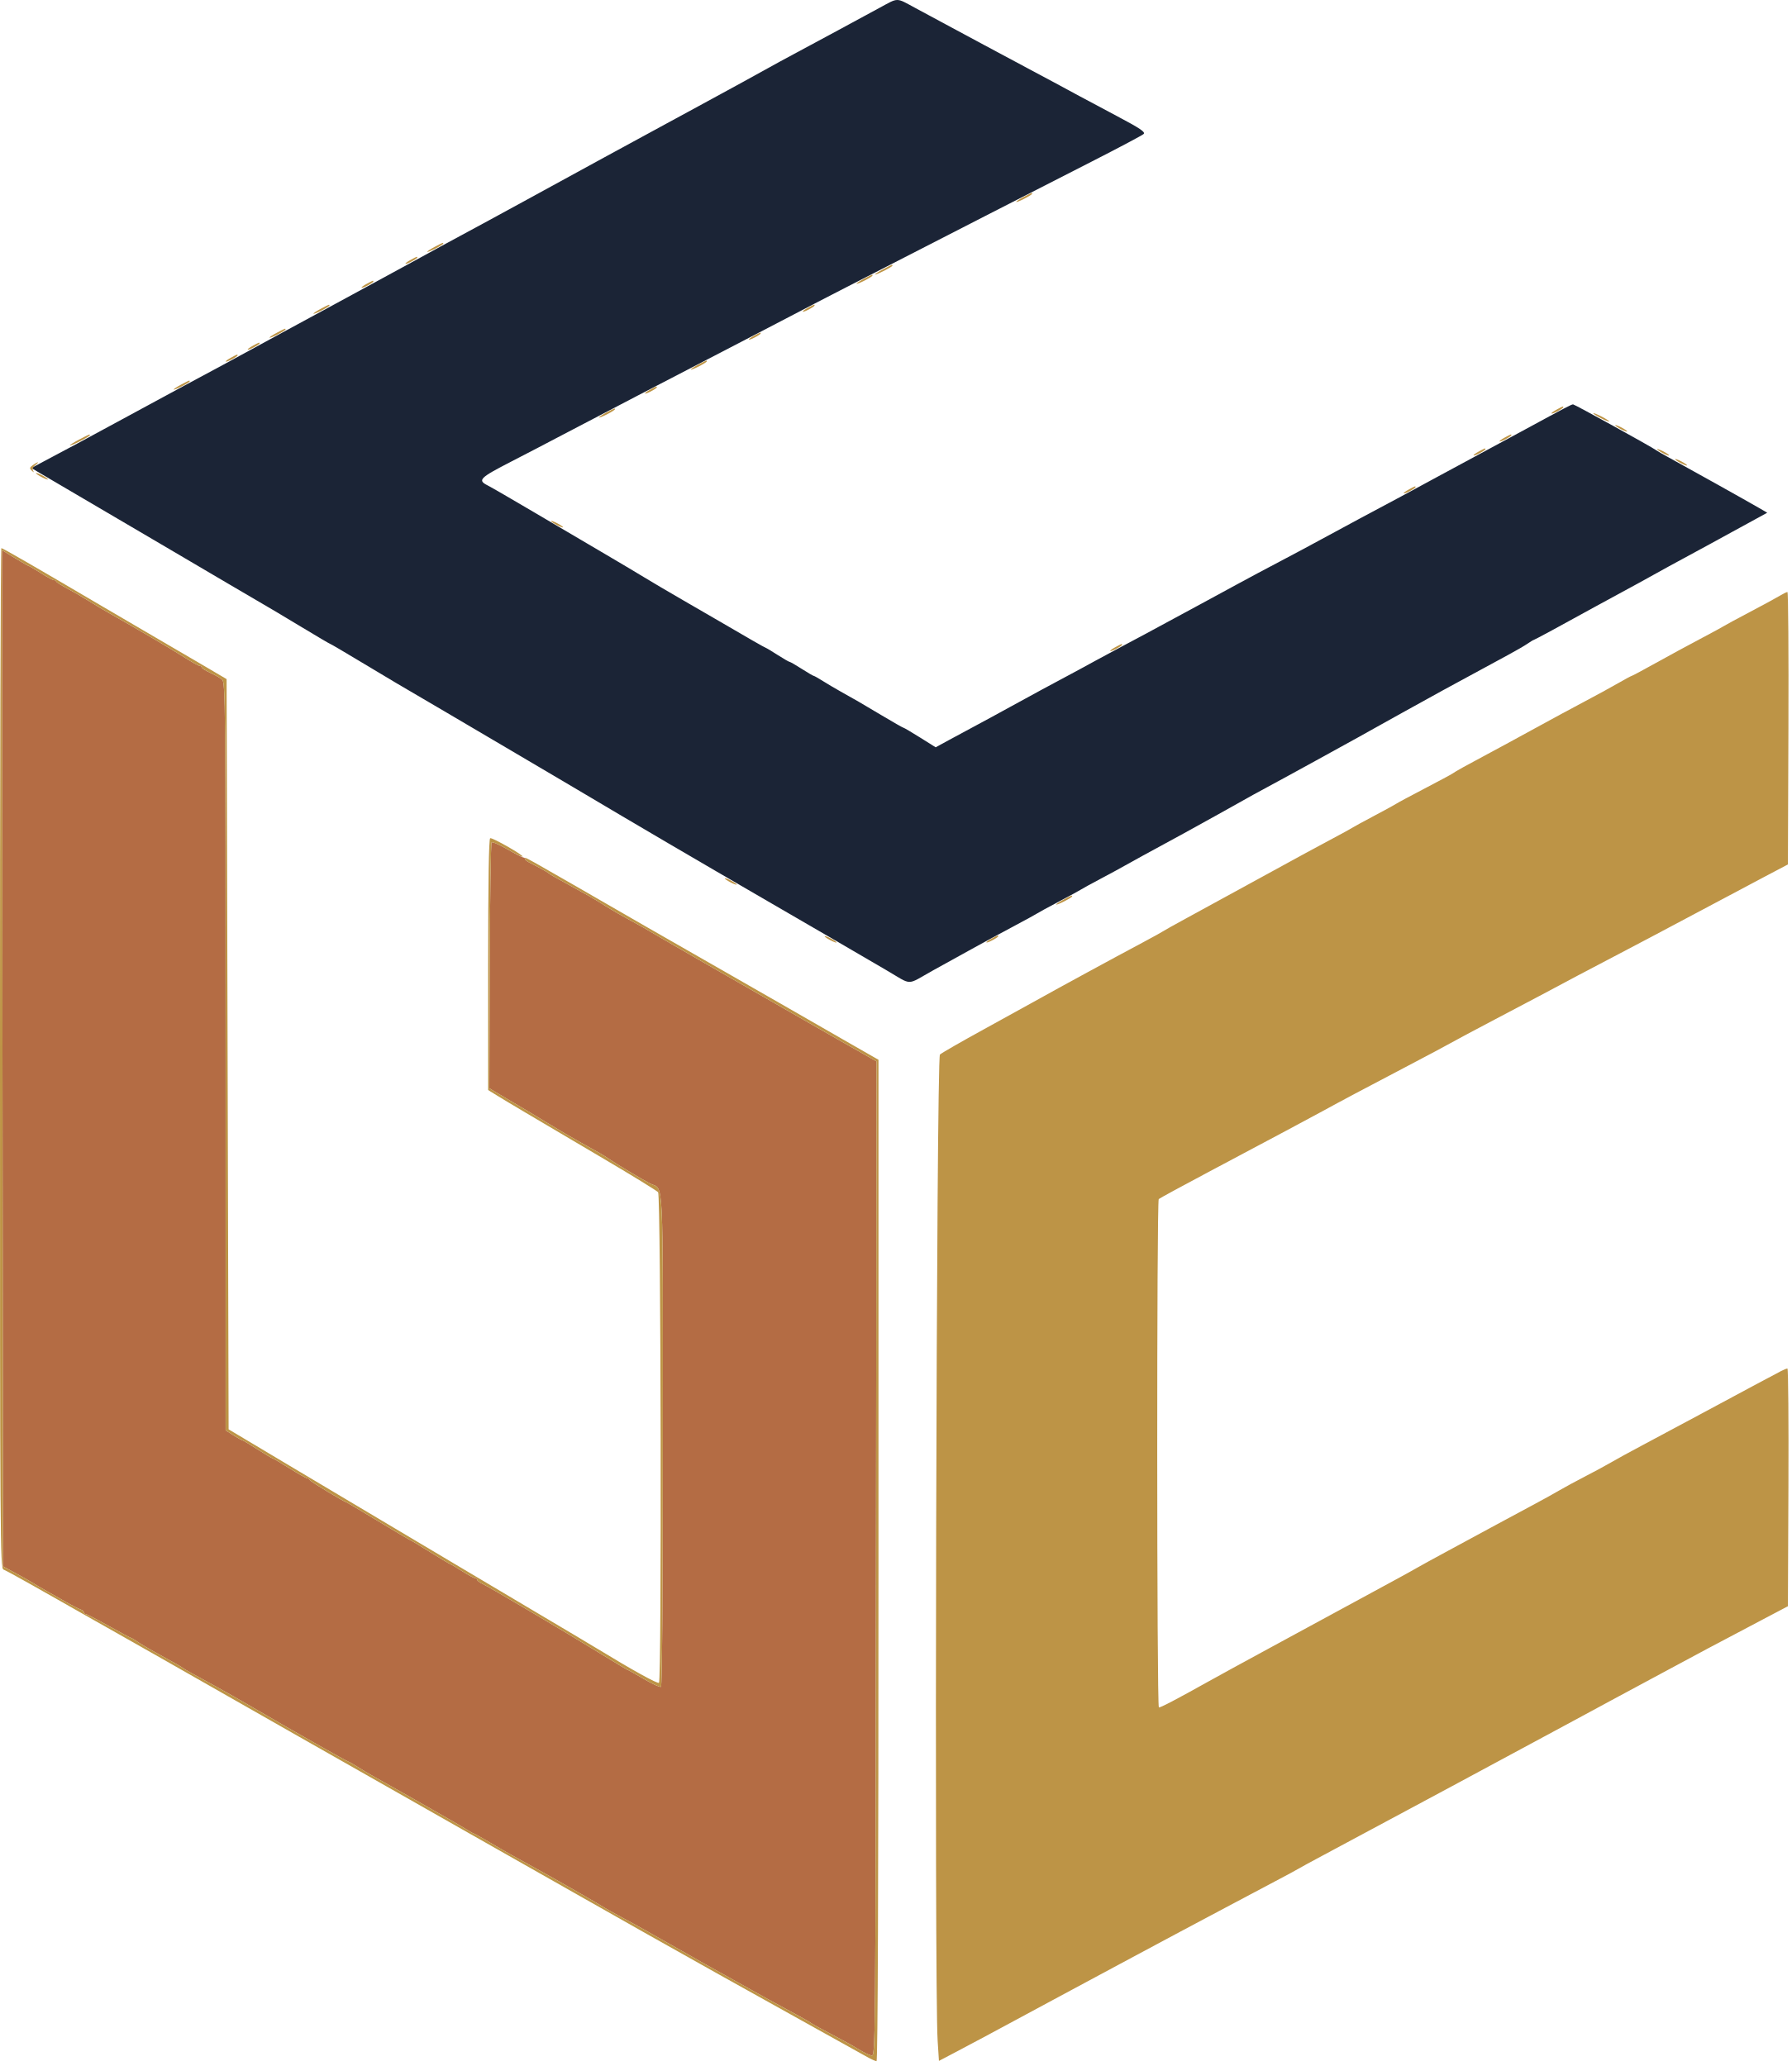
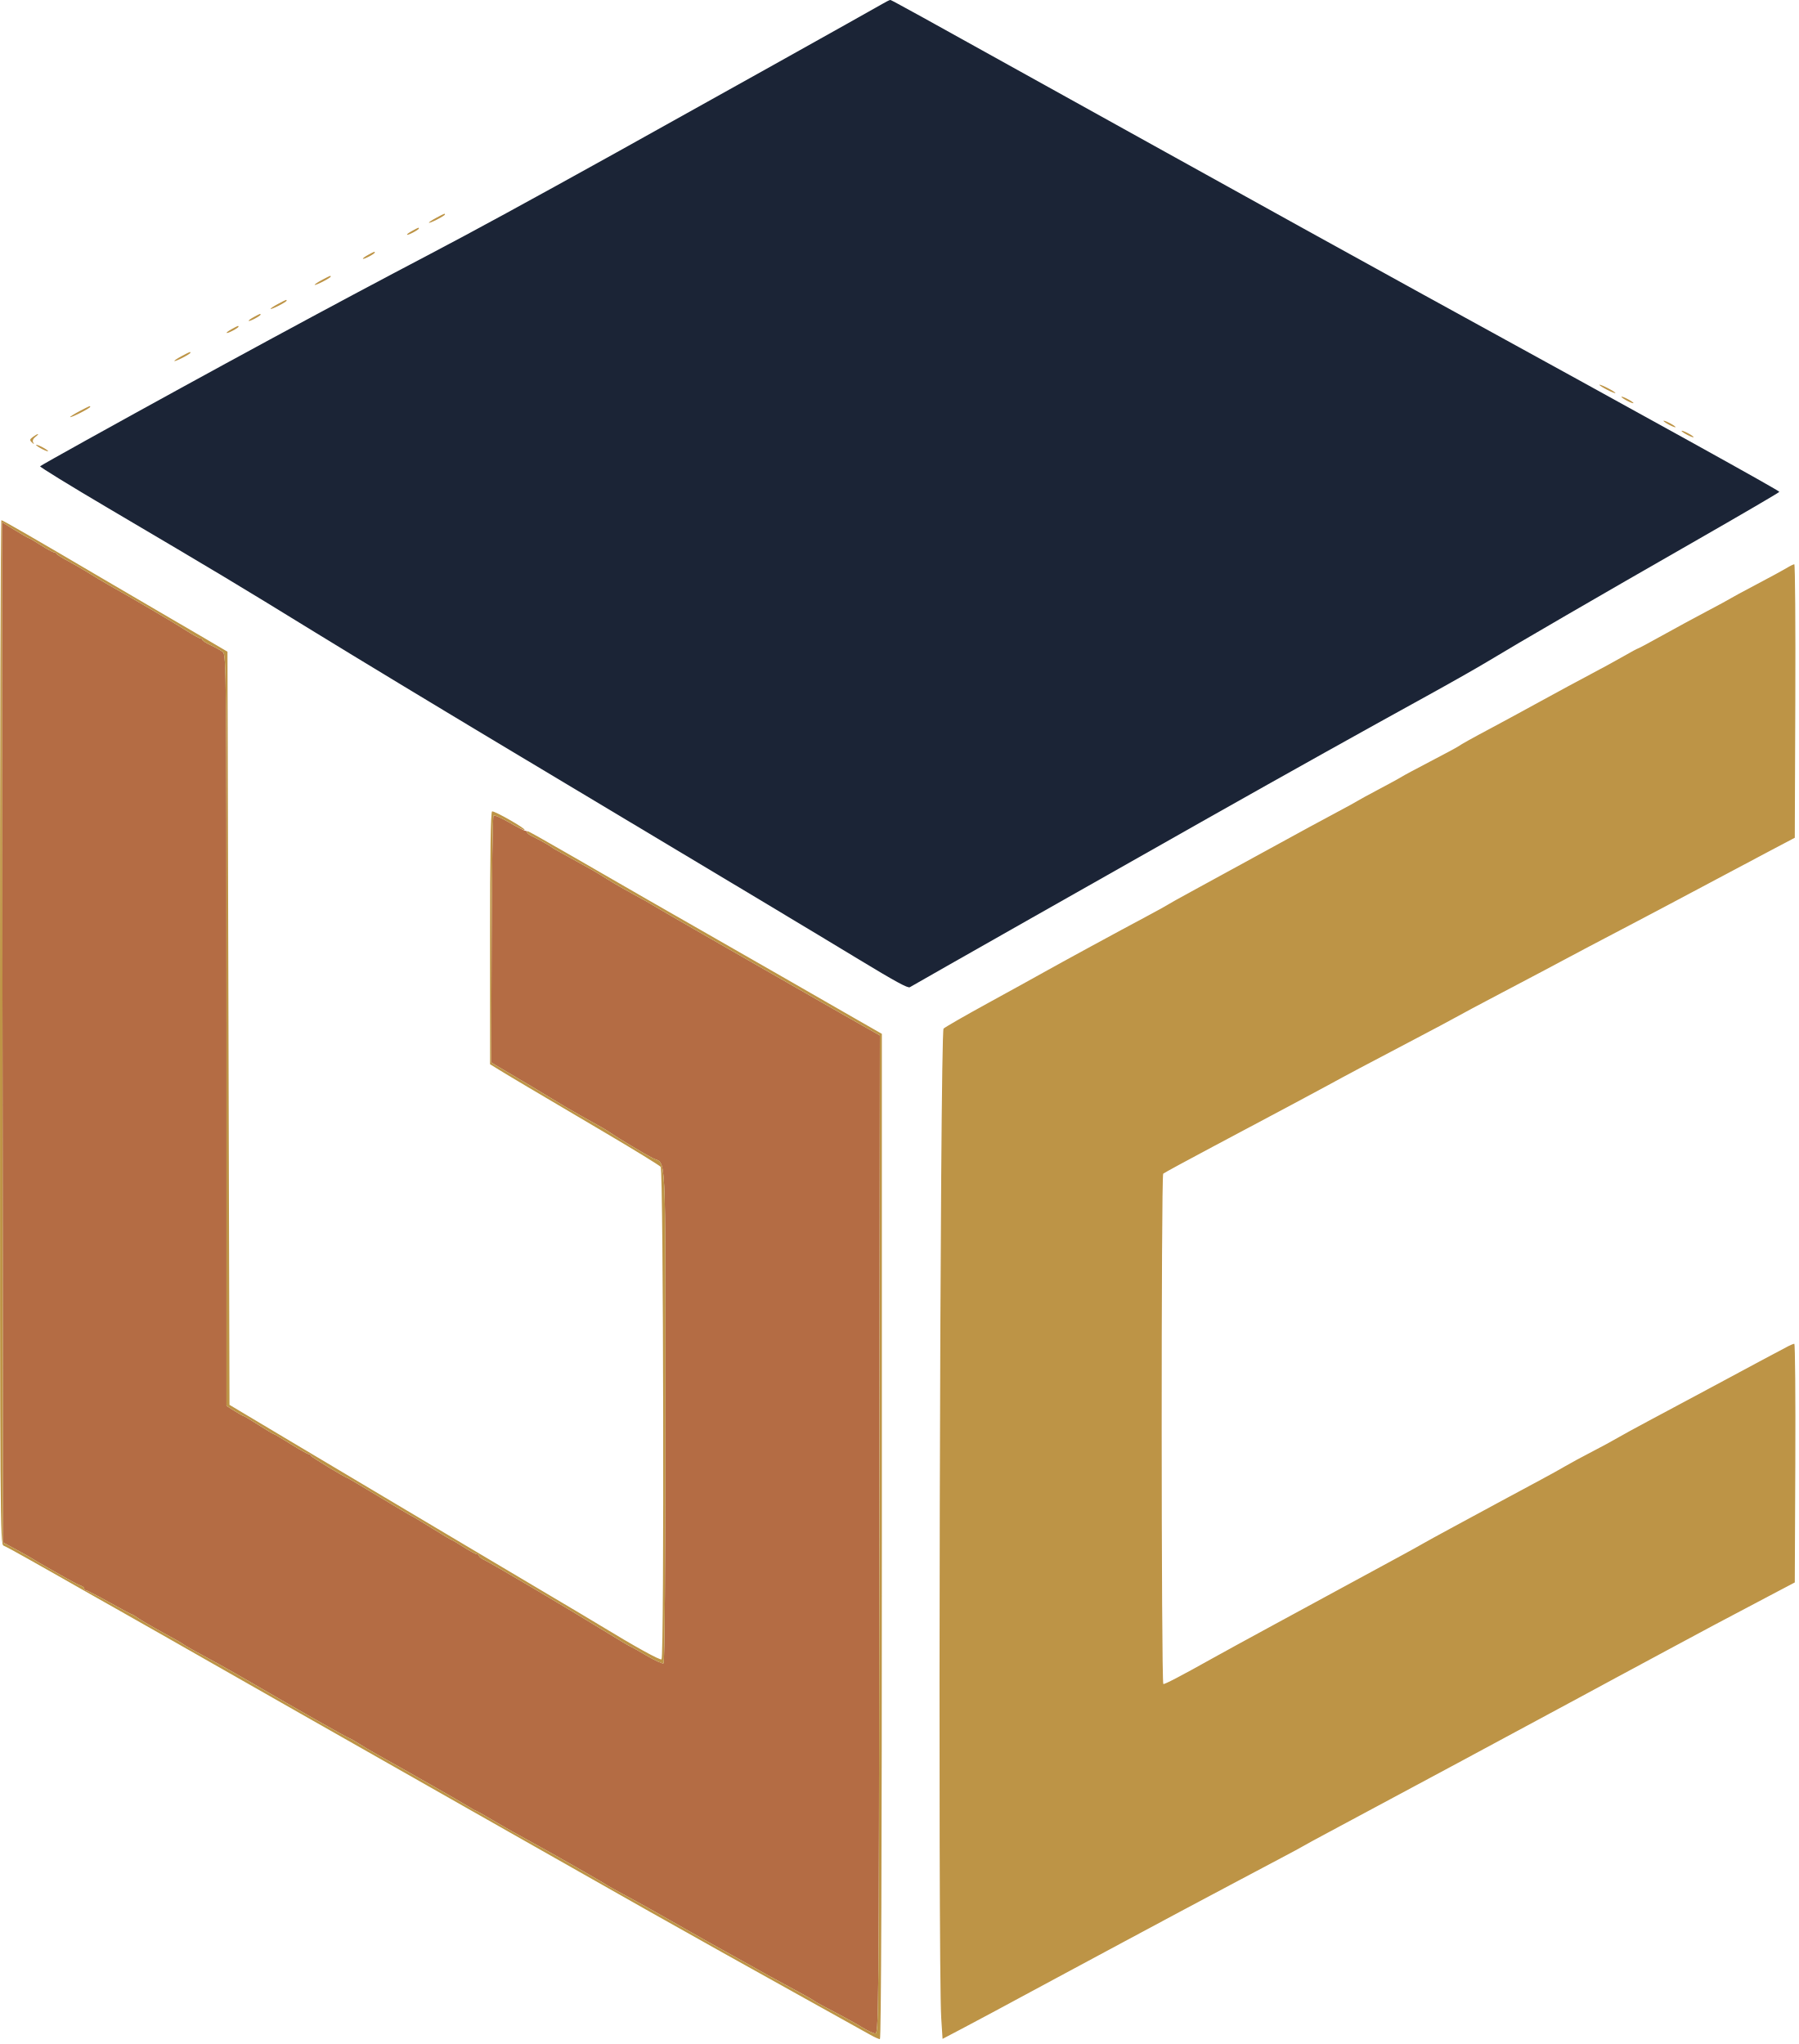
- <svg xmlns="http://www.w3.org/2000/svg" width="359" height="414" viewBox="0 0 359 414" fill="none">
-   <path fill-rule="evenodd" clip-rule="evenodd" d="M0.498 212.061L0.599 313.882L3.199 315.285C4.629 316.058 6.198 316.947 6.686 317.261C7.173 317.576 8.343 318.263 9.286 318.789C10.229 319.315 11.989 320.314 13.2 321.01C14.409 321.706 15.714 322.377 16.099 322.501C16.485 322.624 16.799 322.884 16.799 323.079C16.799 323.273 16.957 323.432 17.151 323.432C17.343 323.432 19.436 324.512 21.799 325.832C24.163 327.152 26.183 328.232 26.287 328.232C26.39 328.232 26.953 328.567 27.538 328.975C28.122 329.384 29.68 330.314 31 331.041C35.486 333.512 36.2 333.917 36.599 334.221C37.002 334.526 38.773 335.518 43.599 338.14C45.029 338.917 48.27 340.762 50.8 342.239C58.968 347.008 69.605 353.032 69.856 353.032C69.944 353.032 70.743 353.492 71.633 354.053C72.523 354.615 73.915 355.446 74.725 355.9C82.394 360.194 92.085 365.72 93.29 366.485C94.112 367.006 94.862 367.432 94.957 367.432C95.055 367.432 96.454 368.212 98.067 369.165C101.185 371.007 103.408 372.261 107.599 374.544C110.854 376.316 120.462 381.816 120.999 382.214C121.219 382.378 122.749 383.235 124.399 384.12C127.974 386.037 129.912 387.126 141.199 393.55C141.969 393.989 144.129 395.19 145.999 396.221C147.869 397.252 150.068 398.48 150.887 398.95C152.255 399.736 154.03 400.709 159.999 403.945C161.209 404.601 162.393 405.29 162.629 405.476C162.866 405.662 164.666 406.647 166.629 407.665C168.593 408.682 171.009 410.021 171.999 410.641C172.989 411.26 174.159 411.826 174.599 411.899C175.397 412.032 175.399 411.782 175.5 312.356L175.601 212.681L172.3 210.809C170.484 209.779 168.403 208.595 167.675 208.178C166.947 207.761 165.147 206.731 163.675 205.889C147.417 196.597 130.519 186.875 130.199 186.63C129.979 186.462 128.359 185.549 126.599 184.603C124.839 183.656 122.485 182.3 121.369 181.589C120.252 180.879 118.722 179.952 117.969 179.53C116.361 178.629 112.147 176.295 110.999 175.669C110.559 175.428 110.109 175.142 109.999 175.032C109.781 174.814 107.535 173.568 106.102 172.869C105.609 172.629 105.204 172.297 105.202 172.132C105.2 171.967 105.043 171.832 104.852 171.832C104.661 171.832 103.217 171.086 101.642 170.175C100.068 169.263 98.65 168.648 98.49 168.808C98.331 168.968 98.163 180.116 98.12 193.582L98.04 218.065L98.919 218.615C99.403 218.918 101.239 220.005 102.999 221.03C104.759 222.055 107.819 223.888 109.799 225.102C111.779 226.317 114.479 227.907 115.799 228.637C120.166 231.05 120.847 231.444 121.928 232.187C123.461 233.242 128.773 236.42 130.261 237.174C133.032 238.578 132.799 233.867 132.799 288.437C132.799 318.696 132.654 337.874 132.424 338.016C132.218 338.144 130.673 337.434 128.991 336.44C127.309 335.446 125.859 334.632 125.77 334.632C125.68 334.632 123.31 333.216 120.503 331.484C113.335 327.064 98.017 318.003 96.7 317.404C96.094 317.129 95.6 316.752 95.6 316.568C95.6 316.383 95.41 316.232 95.18 316.232C94.95 316.232 93.776 315.602 92.573 314.832C91.368 314.062 90.308 313.432 90.216 313.432C90.124 313.432 88.317 312.352 86.2 311.032C84.082 309.712 82.29 308.632 82.216 308.632C82.141 308.632 79.249 306.922 75.79 304.832C72.329 302.742 69.457 301.032 69.406 301.032C69.043 301.032 62.172 296.873 62.066 296.591C61.992 296.393 61.766 296.232 61.562 296.232C61.358 296.232 59.755 295.332 57.999 294.232C56.245 293.132 54.718 292.232 54.608 292.232C54.498 292.232 53.145 291.422 51.599 290.432C50.054 289.442 48.7 288.632 48.587 288.632C48.475 288.632 47.667 288.18 46.791 287.627L45.2 286.622V211.689C45.2 140.813 45.161 136.724 44.499 136.173C44.114 135.852 43.036 135.239 42.105 134.811C41.172 134.382 40.407 133.897 40.404 133.732C40.401 133.567 40.221 133.432 40.004 133.432C39.785 133.432 38.379 132.644 36.876 131.681C34.461 130.133 26.695 125.571 21.602 122.708C20.614 122.153 18.904 121.128 17.802 120.431C16.701 119.734 14.809 118.639 13.6 117.998C12.389 117.357 11.339 116.697 11.267 116.532C11.193 116.367 10.96 116.232 10.746 116.232C10.534 116.232 9.376 115.602 8.172 114.832C6.968 114.062 5.9 113.432 5.798 113.432C5.696 113.432 4.44 112.714 3.005 111.836L0.397 110.24L0.498 212.061Z" fill="#B46C44" />
-   <path fill-rule="evenodd" clip-rule="evenodd" d="M176.2 1.573C174.44 2.523 170.75 4.522 168 6.016C165.25 7.511 161.47 9.544 159.6 10.537C157.73 11.53 154.67 13.197 152.8 14.242C150.93 15.287 147.151 17.36 144.401 18.849C141.652 20.34 138.682 21.956 137.801 22.442C136.921 22.928 135.03 23.954 133.6 24.721C130.995 26.119 112.689 36.103 104.8 40.428C101.012 42.504 94.77 45.892 88.2 49.435C86.88 50.148 85.08 51.135 84.2 51.63C83.32 52.124 77.2 55.456 70.6 59.033C64 62.611 57.7 66.028 56.6 66.627C44.477 73.239 43.259 73.897 37 77.239C35.02 78.296 29.71 81.171 25.2 83.627C18.333 87.368 12.129 90.701 7.24 93.275L6.28 93.779L8.04 94.826C10.221 96.123 21.139 102.533 32 108.896C36.51 111.537 42.63 115.138 45.6 116.897C48.57 118.656 51.81 120.555 52.8 121.117C53.79 121.678 57.166 123.688 60.302 125.584C63.438 127.481 66.075 129.033 66.162 129.033C66.248 129.033 68.902 130.59 72.059 132.492C77.879 135.998 80.376 137.475 89 142.512C91.64 144.054 96.77 147.076 100.4 149.225C104.03 151.375 107.54 153.444 108.2 153.822C108.86 154.201 111.83 155.953 114.8 157.716C128.882 166.076 138.26 171.575 154.6 181.048C166.004 187.66 169.49 189.686 177.533 194.384C182.93 197.536 181.436 197.518 186.854 194.499C189.354 193.105 192.621 191.299 194.112 190.485C195.604 189.671 197.404 188.682 198.112 188.287C198.821 187.893 201.2 186.613 203.4 185.444C205.6 184.274 207.58 183.19 207.8 183.033C208.02 182.876 210 181.795 212.2 180.632C214.4 179.469 216.38 178.39 216.6 178.234C216.82 178.078 218.62 177.092 220.6 176.042C222.58 174.993 224.74 173.82 225.4 173.436C226.06 173.052 227.59 172.205 228.8 171.552C233.599 168.965 241.157 164.822 244 163.219C249.899 159.894 252.35 158.543 257.4 155.829C259.16 154.884 261.95 153.356 263.6 152.434C265.25 151.512 267.86 150.076 269.4 149.24C270.94 148.405 273.64 146.906 275.4 145.91C277.16 144.914 279.59 143.561 280.8 142.903C282.01 142.245 284.35 140.953 286 140.031C287.65 139.108 290.44 137.58 292.2 136.635C293.96 135.69 296.21 134.469 297.2 133.923C298.19 133.377 300.35 132.205 302 131.318C303.65 130.43 305.478 129.373 306.062 128.968C306.646 128.563 307.195 128.232 307.282 128.232C307.422 128.232 313.244 125.082 319.6 121.567C320.81 120.897 323.24 119.576 325 118.63C326.76 117.685 329.55 116.156 331.2 115.233C332.85 114.31 335.64 112.781 337.4 111.836C339.16 110.891 341.41 109.67 342.4 109.124C343.39 108.578 345.46 107.444 347 106.605C348.54 105.766 350.758 104.554 351.929 103.911L354.059 102.743L352.329 101.736C350.295 100.551 337.578 93.442 334.4 91.713C333.19 91.055 332.02 90.38 331.8 90.213C331.002 89.605 315.465 81.032 315.161 81.032C314.844 81.032 313.748 81.606 305.6 86.032C303.07 87.406 298.57 89.838 295.6 91.434C292.63 93.031 289.21 94.877 288 95.537C282.899 98.319 278.835 100.504 272.2 104.032C270.22 105.084 266.89 106.884 264.8 108.03C262.71 109.177 258.93 111.197 256.4 112.522C253.87 113.846 250 115.913 247.8 117.114C245.6 118.315 242.36 120.074 240.6 121.024C238.84 121.973 236.41 123.286 235.2 123.942C230.181 126.666 228.018 127.828 224.6 129.636C222.62 130.684 220.28 131.944 219.4 132.436C217.926 133.259 215.763 134.426 208.8 138.153C207.37 138.918 204.49 140.489 202.4 141.645C200.31 142.8 197.25 144.465 195.6 145.343C193.95 146.222 191.443 147.573 190.03 148.345L187.46 149.75L184.334 147.791C182.615 146.713 181.119 145.832 181.009 145.832C180.899 145.832 178.962 144.729 176.705 143.382C172.41 140.818 171.397 140.23 168.34 138.528C167.317 137.958 165.745 137.029 164.848 136.462C163.95 135.896 163.126 135.432 163.016 135.432C162.906 135.432 161.831 134.803 160.627 134.033C159.423 133.263 158.331 132.632 158.2 132.632C158.069 132.632 156.977 132.002 155.773 131.232C154.569 130.462 153.524 129.832 153.45 129.832C153.326 129.832 149.546 127.666 144 124.418C142.79 123.709 139.55 121.832 136.8 120.246C134.05 118.66 130.54 116.592 129 115.651C127.46 114.709 123.59 112.41 120.4 110.539C117.21 108.669 111.09 105.067 106.8 102.535C102.51 100.003 98.415 97.635 97.7 97.272C95.617 96.215 96.064 95.766 102.5 92.454C105.855 90.728 109.86 88.644 111.4 87.822C114.667 86.078 139.517 73.138 149.4 68.032C153.14 66.102 157.46 63.85 159 63.032C160.54 62.212 165.31 59.739 169.6 57.536C194.687 44.656 205.194 39.275 218.6 32.438C224.1 29.634 228.833 27.122 229.118 26.855C229.532 26.465 228.445 25.736 223.718 23.23C220.463 21.503 217.08 19.7 216.2 19.221C212.9 17.428 209.289 15.489 205.8 13.636C203.82 12.585 199.95 10.512 197.2 9.033C194.45 7.551 190.94 5.665 189.4 4.84C187.86 4.014 185.139 2.55 183.354 1.585C179.441 -0.527 180.089 -0.525 176.2 1.573Z" fill="#1B2436" />
-   <path fill-rule="evenodd" clip-rule="evenodd" d="M205.1 39.458C204.275 39.894 203.6 40.339 203.6 40.449C203.6 40.558 204.32 40.28 205.2 39.831C206.08 39.382 206.8 38.928 206.8 38.823C206.8 38.561 206.797 38.562 205.1 39.458ZM87.1 49.458C86.275 49.894 85.6 50.339 85.6 50.449C85.6 50.558 86.32 50.28 87.2 49.831C88.08 49.382 88.8 48.928 88.8 48.823C88.8 48.561 88.797 48.562 87.1 49.458ZM82.3 52.06C80.805 52.871 80.896 53.209 82.4 52.431C83.06 52.09 83.6 51.725 83.6 51.621C83.6 51.363 83.557 51.378 82.3 52.06ZM176.8 54.031C175.81 54.561 175.142 55.003 175.316 55.013C175.741 55.037 178.8 53.465 178.8 53.223C178.8 52.958 178.817 52.951 176.8 54.031ZM173.1 55.858C172.275 56.294 171.6 56.739 171.6 56.849C171.6 56.958 172.32 56.68 173.2 56.231C174.08 55.782 174.8 55.328 174.8 55.223C174.8 54.961 174.797 54.962 173.1 55.858ZM73.5 56.86C72.005 57.671 72.096 58.009 73.6 57.231C74.26 56.89 74.8 56.525 74.8 56.421C74.8 56.163 74.757 56.178 73.5 56.86ZM64.3 61.858C63.475 62.294 62.8 62.739 62.8 62.849C62.8 62.958 63.52 62.68 64.4 62.231C65.28 61.782 66 61.328 66 61.223C66 60.961 65.997 60.962 64.3 61.858ZM161.9 61.66C160.405 62.471 160.496 62.809 162 62.031C162.66 61.69 163.2 61.325 163.2 61.221C163.2 60.963 163.157 60.978 161.9 61.66ZM55.5 66.658C54.675 67.094 54 67.539 54 67.649C54 67.758 54.72 67.48 55.6 67.031C56.48 66.582 57.2 66.128 57.2 66.023C57.2 65.761 57.197 65.762 55.5 66.658ZM151.1 67.26C149.605 68.071 149.696 68.409 151.2 67.631C151.86 67.29 152.4 66.925 152.4 66.821C152.4 66.563 152.357 66.578 151.1 67.26ZM50.7 69.26C49.205 70.071 49.296 70.409 50.8 69.631C51.46 69.29 52 68.925 52 68.821C52 68.563 51.957 68.578 50.7 69.26ZM46.3 71.66C44.805 72.471 44.896 72.809 46.4 72.031C47.06 71.69 47.6 71.325 47.6 71.221C47.6 70.963 47.557 70.978 46.3 71.66ZM139.9 73.058C139.075 73.494 138.4 73.939 138.4 74.049C138.4 74.158 139.12 73.88 140 73.431C140.88 72.982 141.6 72.528 141.6 72.423C141.6 72.161 141.597 72.162 139.9 73.058ZM36.3 77.058C35.475 77.494 34.8 77.939 34.8 78.049C34.8 78.158 35.52 77.88 36.4 77.431C37.28 76.982 38 76.528 38 76.423C38 76.161 37.997 76.162 36.3 77.058ZM130.3 78.06C128.805 78.871 128.896 79.209 130.4 78.431C131.06 78.09 131.6 77.725 131.6 77.621C131.6 77.363 131.557 77.378 130.3 78.06ZM311.9 82.06C310.405 82.871 310.496 83.209 312 82.431C312.66 82.09 313.2 81.725 313.2 81.621C313.2 81.363 313.157 81.378 311.9 82.06ZM121.5 82.658C120.675 83.094 120 83.539 120 83.649C120 83.758 120.72 83.48 121.6 83.031C122.48 82.582 123.2 82.128 123.2 82.023C123.2 81.761 123.197 81.762 121.5 82.658ZM319.2 82.815C319.2 82.925 319.92 83.382 320.8 83.831C321.68 84.28 322.4 84.557 322.4 84.447C322.4 84.337 321.68 83.88 320.8 83.431C319.92 82.982 319.2 82.705 319.2 82.815ZM323.6 85.21C323.6 85.32 324.14 85.69 324.8 86.031C325.46 86.372 326 86.562 326 86.452C326 86.342 325.46 85.972 324.8 85.631C324.14 85.29 323.6 85.1 323.6 85.21ZM15.9 88.057C14.855 88.601 14 89.136 14 89.245C14 89.355 14.9 88.988 16 88.431C17.1 87.874 18 87.331 18 87.224C18 86.96 18.036 86.945 15.9 88.057ZM301.5 87.66C300.005 88.471 300.096 88.809 301.6 88.031C302.26 87.69 302.8 87.325 302.8 87.221C302.8 86.963 302.757 86.978 301.5 87.66ZM296.3 90.46C294.805 91.271 294.896 91.609 296.4 90.831C297.06 90.49 297.6 90.125 297.6 90.021C297.6 89.763 297.557 89.778 296.3 90.46ZM332 90.01C332 90.12 332.54 90.49 333.2 90.831C333.86 91.172 334.4 91.362 334.4 91.252C334.4 91.142 333.86 90.772 333.2 90.431C332.54 90.09 332 89.9 332 90.01ZM335.6 92.01C335.6 92.12 336.14 92.49 336.8 92.831C337.46 93.172 338 93.362 338 93.252C338 93.142 337.46 92.772 336.8 92.431C336.14 92.09 335.6 91.9 335.6 92.01ZM6.576 93.204C5.915 93.692 5.883 93.855 6.359 94.304C6.82 94.739 6.865 94.739 6.619 94.304C6.439 93.987 6.615 93.555 7.06 93.217C7.467 92.909 7.699 92.651 7.576 92.644C7.454 92.637 7.004 92.889 6.576 93.204ZM7.2 94.81C7.2 94.92 7.74 95.29 8.4 95.631C9.06 95.972 9.6 96.162 9.6 96.052C9.6 95.942 9.06 95.572 8.4 95.231C7.74 94.89 7.2 94.7 7.2 94.81ZM282.3 98.06C280.805 98.871 280.896 99.209 282.4 98.431C283.06 98.09 283.6 97.725 283.6 97.621C283.6 97.363 283.557 97.378 282.3 98.06ZM110.4 104.41C110.4 104.52 110.94 104.89 111.6 105.231C112.26 105.572 112.8 105.762 112.8 105.652C112.8 105.542 112.26 105.172 111.6 104.831C110.94 104.49 110.4 104.3 110.4 104.41ZM0 212.044C0 309.021 0.036 314.27 0.7 314.521C1.085 314.667 3.29 315.859 5.6 317.17C7.91 318.481 10.61 320.005 11.6 320.558C13.461 321.597 14.019 321.914 18.4 324.421C19.83 325.24 21.99 326.46 23.2 327.132C24.41 327.805 28.46 330.101 32.2 332.235C46.621 340.462 75.975 357.159 78.618 358.638C79.488 359.125 85.96 362.801 93 366.808C100.04 370.815 110.21 376.582 115.6 379.623C120.99 382.665 127.287 386.231 129.594 387.547C133.513 389.783 154.301 401.409 159.2 404.104C161.784 405.526 171.53 410.949 173.712 412.179C174.544 412.647 175.399 413.031 175.612 413.031C175.862 413.031 176 377.221 176 312.697V212.362L170.7 209.331C167.785 207.664 161.26 203.917 156.2 201.005C151.14 198.093 144.39 194.228 141.2 192.416C138.01 190.604 132.61 187.513 129.2 185.547C102.951 170.414 105.199 171.671 105.203 172.117C105.205 172.29 105.61 172.628 106.103 172.868C107.536 173.567 109.782 174.813 110 175.031C110.11 175.141 110.56 175.427 111 175.668C112.148 176.294 116.362 178.628 117.97 179.529C118.723 179.951 120.253 180.878 121.37 181.588C122.486 182.299 124.84 183.655 126.6 184.602C128.36 185.548 129.98 186.461 130.2 186.629C130.52 186.874 147.418 196.596 163.676 205.888C165.148 206.73 166.948 207.76 167.676 208.177C168.404 208.594 170.485 209.778 172.301 210.808L175.602 212.68L175.501 312.355C175.4 411.781 175.398 412.031 174.6 411.898C174.16 411.825 172.99 411.259 172 410.64C171.01 410.02 168.594 408.681 166.63 407.664C164.667 406.646 162.867 405.66 162.63 405.472C162.394 405.284 160.94 404.451 159.4 403.621C155.427 401.478 152.422 399.828 150.8 398.897C150.03 398.456 147.87 397.251 146 396.22C144.13 395.189 141.97 393.988 141.2 393.549C129.913 387.125 127.975 386.036 124.4 384.119C122.75 383.234 121.22 382.377 121 382.213C120.463 381.815 110.855 376.315 107.6 374.543C103.409 372.26 101.186 371.006 98.067 369.164C96.454 368.211 95.055 367.431 94.958 367.431C94.862 367.431 94.112 367.005 93.291 366.484C92.086 365.719 82.394 360.193 74.726 355.899C73.915 355.445 72.524 354.614 71.634 354.052C70.744 353.491 69.944 353.031 69.857 353.031C69.605 353.031 58.969 347.007 50.8 342.238C48.27 340.761 45.03 338.916 43.6 338.139C38.773 335.517 37.002 334.525 36.6 334.22C36.2 333.916 35.487 333.511 31 331.04C29.68 330.313 28.122 329.383 27.538 328.974C26.954 328.566 26.391 328.231 26.287 328.231C26.183 328.231 24.164 327.151 21.8 325.831C19.436 324.511 17.344 323.431 17.151 323.431C16.958 323.431 16.8 323.272 16.8 323.078C16.8 322.883 16.485 322.623 16.1 322.5C15.715 322.376 14.41 321.705 13.2 321.009C11.99 320.313 10.229 319.314 9.287 318.788C8.344 318.262 7.174 317.575 6.687 317.26C6.199 316.946 4.63 316.057 3.2 315.284L0.6 313.881L0.499 212.06L0.398 110.239L3.006 111.835C4.441 112.713 5.697 113.431 5.799 113.431C5.901 113.431 6.969 114.061 8.173 114.831C9.377 115.601 10.535 116.231 10.747 116.231C10.96 116.231 11.193 116.366 11.267 116.531C11.34 116.696 12.39 117.356 13.6 117.997C14.81 118.638 16.701 119.733 17.803 120.43C18.905 121.127 20.615 122.152 21.603 122.707C26.696 125.57 34.461 130.132 36.876 131.68C38.379 132.643 39.786 133.431 40.004 133.431C40.222 133.431 40.402 133.566 40.405 133.731C40.407 133.896 41.172 134.381 42.105 134.81C43.037 135.238 44.115 135.851 44.5 136.172C45.162 136.723 45.2 140.812 45.2 211.688V286.621L46.792 287.626C47.668 288.179 48.476 288.631 48.588 288.631C48.7 288.631 50.055 289.441 51.6 290.431C53.145 291.421 54.498 292.231 54.608 292.231C54.719 292.231 56.245 293.131 58 294.231C59.755 295.331 61.358 296.231 61.562 296.231C61.766 296.231 61.993 296.392 62.067 296.59C62.172 296.872 69.044 301.031 69.406 301.031C69.457 301.031 72.329 302.741 75.79 304.831C79.25 306.921 82.142 308.631 82.216 308.631C82.291 308.631 84.083 309.711 86.2 311.031C88.317 312.351 90.124 313.431 90.216 313.431C90.309 313.431 91.369 314.061 92.573 314.831C93.777 315.601 94.95 316.231 95.181 316.231C95.411 316.231 95.6 316.382 95.6 316.567C95.6 316.751 96.095 317.128 96.7 317.403C98.018 318.002 113.336 327.063 120.504 331.483C123.311 333.215 125.681 334.631 125.771 334.631C125.86 334.631 127.31 335.445 128.992 336.439C130.674 337.433 132.219 338.143 132.425 338.015C132.655 337.873 132.8 318.695 132.8 288.436C132.8 233.866 133.033 238.577 130.262 237.173C128.774 236.419 123.462 233.241 121.929 232.186C120.848 231.443 120.167 231.049 115.8 228.636C114.48 227.906 111.78 226.316 109.8 225.101C107.82 223.887 104.76 222.054 103 221.029C101.24 220.004 99.404 218.917 98.92 218.614L98.04 218.064L98.12 193.581C98.164 180.115 98.331 168.967 98.491 168.807C98.65 168.647 100.073 169.265 101.652 170.179C103.231 171.093 104.602 171.763 104.698 171.667C104.964 171.401 98.668 167.808 98.205 167.963C97.937 168.052 97.8 176.622 97.8 193.264V218.431L99.6 219.544C101.592 220.777 105.583 223.143 121 232.234C126.72 235.607 131.603 238.611 131.852 238.909C132.415 239.586 132.584 336.87 132.022 337.217C131.691 337.422 126.72 334.674 119.8 330.459C118.26 329.522 113.85 326.893 110 324.619C106.15 322.344 98.5 317.801 93 314.523C87.5 311.246 80.065 306.824 76.477 304.697C72.889 302.571 64.519 297.588 57.877 293.625L45.8 286.419L45.6 211.252L45.4 136.084L41 133.492C38.58 132.067 34.44 129.648 31.8 128.117C29.16 126.586 24.03 123.584 20.4 121.447C7.103 113.62 0.538 109.831 0.272 109.831C0.123 109.831 0 155.827 0 212.044ZM356.579 119.379C355.908 119.788 353.208 121.255 350.579 122.638C347.951 124.022 345.62 125.282 345.4 125.438C345.18 125.594 343.02 126.767 340.6 128.044C338.18 129.322 334.154 131.506 331.654 132.899C329.154 134.292 327.025 135.431 326.924 135.431C326.823 135.431 325.538 136.123 324.07 136.969C322.601 137.815 319.644 139.43 317.498 140.558C315.352 141.687 310.852 144.118 307.498 145.96C304.144 147.803 299.87 150.123 298 151.117C294.001 153.24 291.556 154.601 291 155.011C290.78 155.174 288.26 156.527 285.4 158.018C282.54 159.509 280.02 160.861 279.8 161.023C279.58 161.184 277.6 162.268 275.4 163.431C273.2 164.594 271.22 165.673 271 165.829C270.78 165.985 268.98 166.974 267 168.027C265.02 169.08 262.5 170.437 261.4 171.042C257.758 173.045 242.274 181.508 237.8 183.941C235.38 185.256 233.22 186.463 233 186.623C232.78 186.782 230.98 187.776 229 188.831C223.249 191.895 211.666 198.194 208.4 200.033C206.75 200.961 201.71 203.742 197.2 206.212C192.69 208.682 188.691 210.979 188.313 211.317C187.601 211.953 187.167 398.248 187.852 408.904L188.114 412.977L191.957 410.958C194.071 409.847 196.88 408.352 198.2 407.634C201.231 405.986 204.435 404.261 211 400.742C213.86 399.208 219.71 396.065 224 393.756C228.29 391.447 233.51 388.651 235.6 387.542C237.69 386.434 242.19 384.04 245.6 382.222C249.01 380.403 253.51 378.018 255.6 376.921C257.69 375.823 259.76 374.706 260.2 374.437C260.64 374.169 262.8 372.992 265 371.822C271.805 368.203 310.34 347.494 315.2 344.845C317.73 343.465 321.15 341.618 322.8 340.739C324.45 339.861 329.13 337.343 333.2 335.144C340.095 331.42 343.144 329.798 354 324.081L358.2 321.87L358.303 298.05C358.36 284.95 358.27 274.232 358.103 274.233C357.936 274.235 357.35 274.471 356.8 274.758C355.244 275.571 348.496 279.182 340.6 283.429C336.64 285.558 331.42 288.351 329 289.636C326.58 290.92 323.79 292.447 322.8 293.03C321.81 293.613 319.47 294.878 317.6 295.842C315.73 296.806 313.39 298.073 312.4 298.659C311.41 299.244 309.25 300.442 307.6 301.321C305.95 302.199 302.44 304.088 299.8 305.518C297.16 306.948 292.75 309.333 290 310.818C287.25 312.303 284.46 313.834 283.8 314.221C283.14 314.607 281.43 315.556 280 316.329C278.57 317.101 274.34 319.398 270.6 321.431C266.86 323.465 259.66 327.373 254.6 330.116C249.54 332.859 243.87 335.96 242 337.007C235.809 340.476 232.329 342.294 232.175 342.14C231.754 341.718 231.73 240.622 232.151 240.278C232.398 240.076 236.83 237.665 242 234.919C255.329 227.841 262.688 223.914 265 222.645C268.65 220.642 272.914 218.376 281.2 214.034C285.71 211.671 289.94 209.42 290.6 209.033C291.26 208.646 295.31 206.483 299.6 204.228C307.022 200.326 309.815 198.847 316.2 195.434C317.74 194.611 321.34 192.72 324.2 191.232C327.06 189.743 333.72 186.221 339 183.405C344.28 180.589 350.76 177.146 353.4 175.755L358.2 173.225L358.303 145.928C358.359 130.915 358.269 118.632 358.103 118.632C357.936 118.633 357.251 118.969 356.579 119.379ZM223.5 129.66C222.005 130.471 222.096 130.809 223.6 130.031C224.26 129.69 224.8 129.325 224.8 129.221C224.8 128.963 224.757 128.978 223.5 129.66ZM145.2 176.01C145.2 176.12 145.74 176.49 146.4 176.831C147.06 177.172 147.6 177.362 147.6 177.252C147.6 177.142 147.06 176.772 146.4 176.431C145.74 176.09 145.2 175.9 145.2 176.01ZM213.1 180.258C212.275 180.694 211.6 181.139 211.6 181.249C211.6 181.358 212.32 181.08 213.2 180.631C214.08 180.182 214.8 179.728 214.8 179.623C214.8 179.361 214.797 179.362 213.1 180.258ZM165.2 187.61C165.2 187.72 165.74 188.09 166.4 188.431C167.06 188.772 167.6 188.962 167.6 188.852C167.6 188.742 167.06 188.372 166.4 188.031C165.74 187.69 165.2 187.5 165.2 187.61ZM198.7 188.06C197.205 188.871 197.296 189.209 198.8 188.431C199.46 188.09 200 187.725 200 187.621C200 187.363 199.957 187.378 198.7 188.06Z" fill="#BD9446" />
+ <svg xmlns="http://www.w3.org/2000/svg" width="359" height="408" viewBox="0 0 359 408" fill="none">
+   <path fill-rule="evenodd" clip-rule="evenodd" d="M0.498 206.061L0.599 307.882L3.199 309.285C4.629 310.058 6.198 310.947 6.686 311.261C7.173 311.576 8.343 312.263 9.286 312.789C10.229 313.315 11.989 314.314 13.2 315.01C14.409 315.706 15.714 316.377 16.099 316.501C16.485 316.624 16.799 316.884 16.799 317.079C16.799 317.273 16.957 317.432 17.151 317.432C17.343 317.432 19.436 318.512 21.799 319.832C24.163 321.152 26.183 322.232 26.287 322.232C26.39 322.232 26.953 322.567 27.538 322.975C28.122 323.384 29.68 324.314 31 325.041C35.486 327.512 36.2 327.917 36.599 328.221C37.002 328.526 38.773 329.518 43.599 332.14C45.029 332.917 48.27 334.762 50.8 336.239C58.968 341.008 69.605 347.032 69.856 347.032C69.944 347.032 70.743 347.492 71.633 348.053C72.523 348.615 73.915 349.446 74.725 349.9C82.394 354.194 92.085 359.72 93.29 360.485C94.112 361.006 94.862 361.432 94.957 361.432C95.055 361.432 96.454 362.212 98.067 363.165C101.185 365.007 103.408 366.261 107.599 368.544C110.854 370.316 120.462 375.816 120.999 376.214C121.219 376.378 122.749 377.235 124.399 378.12C127.974 380.037 129.912 381.126 141.199 387.55C141.969 387.989 144.129 389.19 145.999 390.221C147.869 391.252 150.068 392.48 150.887 392.95C152.255 393.736 154.03 394.709 159.999 397.945C161.209 398.601 162.393 399.29 162.629 399.476C162.866 399.662 164.666 400.647 166.629 401.665C168.593 402.682 171.009 404.021 171.999 404.641C172.989 405.26 174.159 405.826 174.599 405.899C175.397 406.032 175.399 405.782 175.5 306.356L175.601 206.681L172.3 204.809C170.484 203.779 168.403 202.595 167.675 202.178C166.947 201.761 165.147 200.731 163.675 199.889C147.417 190.597 130.519 180.875 130.199 180.63C129.979 180.462 128.359 179.549 126.599 178.603C124.839 177.656 122.485 176.3 121.369 175.589C120.252 174.879 118.722 173.952 117.969 173.53C116.361 172.629 112.147 170.295 110.999 169.669C110.559 169.428 110.109 169.142 109.999 169.032C109.781 168.814 107.535 167.568 106.102 166.869C105.609 166.629 105.204 166.297 105.202 166.132C105.2 165.967 105.043 165.832 104.852 165.832C104.661 165.832 103.217 165.086 101.642 164.175C100.068 163.263 98.65 162.648 98.49 162.808C98.331 162.968 98.163 174.116 98.12 187.582L98.04 212.065L98.919 212.615C99.403 212.918 101.239 214.005 102.999 215.03C104.759 216.055 107.819 217.888 109.799 219.102C111.779 220.317 114.479 221.907 115.799 222.637C120.166 225.05 120.847 225.444 121.928 226.187C123.461 227.242 128.773 230.42 130.261 231.174C133.032 232.578 132.799 227.867 132.799 282.437C132.799 312.696 132.654 331.874 132.424 332.016C132.218 332.144 130.673 331.434 128.991 330.44C127.309 329.446 125.859 328.632 125.77 328.632C125.68 328.632 123.31 327.216 120.503 325.484C113.335 321.064 98.017 312.003 96.7 311.404C96.094 311.129 95.6 310.752 95.6 310.568C95.6 310.383 95.41 310.232 95.18 310.232C94.95 310.232 93.776 309.602 92.573 308.832C91.368 308.062 90.308 307.432 90.216 307.432C90.124 307.432 88.317 306.352 86.2 305.032C84.082 303.712 82.29 302.632 82.216 302.632C82.141 302.632 79.249 300.922 75.79 298.832C72.329 296.742 69.457 295.032 69.406 295.032C69.043 295.032 62.172 290.873 62.066 290.591C61.992 290.393 61.766 290.232 61.562 290.232C61.358 290.232 59.755 289.332 57.999 288.232C56.245 287.132 54.718 286.232 54.608 286.232C54.498 286.232 53.145 285.422 51.599 284.432C50.054 283.442 48.7 282.632 48.587 282.632C48.475 282.632 47.667 282.18 46.791 281.627L45.2 280.622V205.689C45.2 134.813 45.161 130.724 44.499 130.173C44.114 129.852 43.036 129.239 42.105 128.811C41.172 128.382 40.407 127.897 40.404 127.732C40.401 127.567 40.221 127.432 40.004 127.432C39.785 127.432 38.379 126.644 36.876 125.681C34.461 124.133 26.695 119.571 21.602 116.708C20.614 116.153 18.904 115.128 17.802 114.431C16.701 113.734 14.809 112.639 13.6 111.998C12.389 111.357 11.339 110.697 11.267 110.532C11.193 110.367 10.96 110.232 10.746 110.232C10.534 110.232 9.376 109.602 8.172 108.832C6.968 108.062 5.9 107.432 5.798 107.432C5.696 107.432 4.44 106.714 3.005 105.836L0.397 104.24L0.498 206.061Z" fill="#B46C44" />
+   <path fill-rule="evenodd" clip-rule="evenodd" d="M205.1 33.458C204.275 33.894 203.6 34.339 203.6 34.449C203.6 34.558 204.32 34.28 205.2 33.831C206.08 33.382 206.8 32.928 206.8 32.823C206.8 32.561 206.797 32.562 205.1 33.458ZM87.1 43.458C86.275 43.894 85.6 44.339 85.6 44.449C85.6 44.558 86.32 44.28 87.2 43.831C88.08 43.382 88.8 42.928 88.8 42.823C88.8 42.561 88.797 42.562 87.1 43.458ZM82.3 46.06C80.805 46.871 80.896 47.209 82.4 46.431C83.06 46.09 83.6 45.725 83.6 45.621C83.6 45.363 83.557 45.378 82.3 46.06ZM176.8 48.031C175.81 48.561 175.142 49.003 175.316 49.013C175.741 49.037 178.8 47.465 178.8 47.223C178.8 46.958 178.817 46.951 176.8 48.031ZM173.1 49.858C172.275 50.294 171.6 50.739 171.6 50.849C171.6 50.958 172.32 50.68 173.2 50.231C174.08 49.782 174.8 49.328 174.8 49.223C174.8 48.961 174.797 48.962 173.1 49.858ZM73.5 50.86C72.005 51.671 72.096 52.009 73.6 51.231C74.26 50.89 74.8 50.525 74.8 50.421C74.8 50.163 74.757 50.178 73.5 50.86ZM64.3 55.858C63.475 56.294 62.8 56.739 62.8 56.849C62.8 56.958 63.52 56.68 64.4 56.231C65.28 55.782 66 55.328 66 55.223C66 54.961 65.997 54.962 64.3 55.858ZM161.9 55.66C160.405 56.471 160.496 56.809 162 56.031C162.66 55.69 163.2 55.325 163.2 55.221C163.2 54.963 163.157 54.978 161.9 55.66ZM55.5 60.658C54.675 61.094 54 61.539 54 61.649C54 61.758 54.72 61.48 55.6 61.031C56.48 60.582 57.2 60.128 57.2 60.023C57.2 59.761 57.197 59.762 55.5 60.658ZM151.1 61.26C149.605 62.071 149.696 62.409 151.2 61.631C151.86 61.29 152.4 60.925 152.4 60.821C152.4 60.563 152.357 60.578 151.1 61.26ZM50.7 63.26C49.205 64.071 49.296 64.409 50.8 63.631C51.46 63.29 52 62.925 52 62.821C52 62.563 51.957 62.578 50.7 63.26ZM46.3 65.66C44.805 66.471 44.896 66.809 46.4 66.031C47.06 65.69 47.6 65.325 47.6 65.221C47.6 64.963 47.557 64.978 46.3 65.66ZM139.9 67.058C139.075 67.494 138.4 67.939 138.4 68.049C138.4 68.158 139.12 67.88 140 67.431C140.88 66.982 141.6 66.528 141.6 66.423C141.6 66.161 141.597 66.162 139.9 67.058ZM36.3 71.058C35.475 71.494 34.8 71.939 34.8 72.049C34.8 72.158 35.52 71.88 36.4 71.431C37.28 70.982 38 70.528 38 70.423C38 70.161 37.997 70.162 36.3 71.058ZM130.3 72.06C128.805 72.871 128.896 73.209 130.4 72.431C131.06 72.09 131.6 71.725 131.6 71.621C131.6 71.363 131.557 71.378 130.3 72.06ZM311.9 76.06C310.405 76.871 310.496 77.209 312 76.431C312.66 76.09 313.2 75.725 313.2 75.621C313.2 75.363 313.157 75.378 311.9 76.06ZM121.5 76.658C120.675 77.094 120 77.539 120 77.649C120 77.758 120.72 77.48 121.6 77.031C122.48 76.582 123.2 76.128 123.2 76.023C123.2 75.761 123.197 75.762 121.5 76.658ZM319.2 76.815C319.2 76.925 319.92 77.382 320.8 77.831C321.68 78.28 322.4 78.557 322.4 78.447C322.4 78.337 321.68 77.88 320.8 77.431C319.92 76.982 319.2 76.705 319.2 76.815ZM323.6 79.21C323.6 79.32 324.14 79.69 324.8 80.031C325.46 80.372 326 80.562 326 80.452C326 80.342 325.46 79.972 324.8 79.631C324.14 79.29 323.6 79.1 323.6 79.21ZM15.9 82.057C14.855 82.601 14 83.136 14 83.245C14 83.355 14.9 82.988 16 82.431C17.1 81.874 18 81.331 18 81.224C18 80.96 18.036 80.945 15.9 82.057ZM301.5 81.66C300.005 82.471 300.096 82.809 301.6 82.031C302.26 81.69 302.8 81.325 302.8 81.221C302.8 80.963 302.757 80.978 301.5 81.66ZM296.3 84.46C294.805 85.271 294.896 85.609 296.4 84.831C297.06 84.49 297.6 84.125 297.6 84.021C297.6 83.763 297.557 83.778 296.3 84.46ZM332 84.01C332 84.12 332.54 84.49 333.2 84.831C333.86 85.172 334.4 85.362 334.4 85.252C334.4 85.142 333.86 84.772 333.2 84.431C332.54 84.09 332 83.9 332 84.01ZM335.6 86.01C335.6 86.12 336.14 86.49 336.8 86.831C337.46 87.172 338 87.362 338 87.252C338 87.142 337.46 86.772 336.8 86.431C336.14 86.09 335.6 85.9 335.6 86.01ZM6.576 87.204C5.915 87.692 5.883 87.855 6.359 88.304C6.82 88.739 6.865 88.739 6.619 88.304C6.439 87.987 6.615 87.555 7.06 87.217C7.467 86.909 7.699 86.651 7.576 86.644C7.454 86.637 7.004 86.889 6.576 87.204ZM7.2 88.81C7.2 88.92 7.74 89.29 8.4 89.631C9.06 89.972 9.6 90.162 9.6 90.052C9.6 89.942 9.06 89.572 8.4 89.231C7.74 88.89 7.2 88.7 7.2 88.81ZM282.3 92.06C280.805 92.871 280.896 93.209 282.4 92.431C283.06 92.09 283.6 91.725 283.6 91.621C283.6 91.363 283.557 91.378 282.3 92.06ZM110.4 98.41C110.4 98.52 110.94 98.89 111.6 99.231C112.26 99.572 112.8 99.762 112.8 99.652C112.8 99.542 112.26 99.172 111.6 98.831C110.94 98.49 110.4 98.3 110.4 98.41ZM0 206.044C0 303.021 0.036 308.27 0.7 308.521C1.085 308.667 3.29 309.859 5.6 311.17C7.91 312.481 10.61 314.005 11.6 314.558C13.461 315.597 14.019 315.914 18.4 318.421C19.83 319.24 21.99 320.46 23.2 321.132C24.41 321.805 28.46 324.101 32.2 326.235C46.621 334.462 75.975 351.159 78.618 352.638C79.488 353.125 85.96 356.801 93 360.808C100.04 364.815 110.21 370.582 115.6 373.623C120.99 376.665 127.287 380.231 129.594 381.547C133.513 383.783 154.301 395.409 159.2 398.104C161.784 399.526 171.53 404.949 173.712 406.179C174.544 406.647 175.399 407.031 175.612 407.031C175.862 407.031 176 371.221 176 306.697V206.362L170.7 203.331C167.785 201.664 161.26 197.917 156.2 195.005C151.14 192.093 144.39 188.228 141.2 186.416C138.01 184.604 132.61 181.513 129.2 179.547C102.951 164.414 105.199 165.671 105.203 166.117C105.205 166.29 105.61 166.628 106.103 166.868C107.536 167.567 109.782 168.813 110 169.031C110.11 169.141 110.56 169.427 111 169.668C112.148 170.294 116.362 172.628 117.97 173.529C118.723 173.951 120.253 174.878 121.37 175.588C122.486 176.299 124.84 177.655 126.6 178.602C128.36 179.548 129.98 180.461 130.2 180.629C130.52 180.874 147.418 190.596 163.676 199.888C165.148 200.73 166.948 201.76 167.676 202.177C168.404 202.594 170.485 203.778 172.301 204.808L175.602 206.68L175.501 306.355C175.4 405.781 175.398 406.031 174.6 405.898C174.16 405.825 172.99 405.259 172 404.64C171.01 404.02 168.594 402.681 166.63 401.664C164.667 400.646 162.867 399.66 162.63 399.472C162.394 399.284 160.94 398.451 159.4 397.621C155.427 395.478 152.422 393.828 150.8 392.897C150.03 392.456 147.87 391.251 146 390.22C144.13 389.189 141.97 387.988 141.2 387.549C129.913 381.125 127.975 380.036 124.4 378.119C122.75 377.234 121.22 376.377 121 376.213C120.463 375.815 110.855 370.315 107.6 368.543C103.409 366.26 101.186 365.006 98.067 363.164C96.454 362.211 95.055 361.431 94.958 361.431C94.862 361.431 94.112 361.005 93.291 360.484C92.086 359.719 82.394 354.193 74.726 349.899C73.915 349.445 72.524 348.614 71.634 348.052C70.744 347.491 69.944 347.031 69.857 347.031C69.605 347.031 58.969 341.007 50.8 336.238C48.27 334.761 45.03 332.916 43.6 332.139C38.773 329.517 37.002 328.525 36.6 328.22C36.2 327.916 35.487 327.511 31 325.04C29.68 324.313 28.122 323.383 27.538 322.974C26.954 322.566 26.391 322.231 26.287 322.231C26.183 322.231 24.164 321.151 21.8 319.831C19.436 318.511 17.344 317.431 17.151 317.431C16.958 317.431 16.8 317.272 16.8 317.078C16.8 316.883 16.485 316.623 16.1 316.5C15.715 316.376 14.41 315.705 13.2 315.009C11.99 314.313 10.229 313.314 9.287 312.788C8.344 312.262 7.174 311.575 6.687 311.26C6.199 310.946 4.63 310.057 3.2 309.284L0.6 307.881L0.499 206.06L0.398 104.239L3.006 105.835C4.441 106.713 5.697 107.431 5.799 107.431C5.901 107.431 6.969 108.061 8.173 108.831C9.377 109.601 10.535 110.231 10.747 110.231C10.96 110.231 11.193 110.366 11.267 110.531C11.34 110.696 12.39 111.356 13.6 111.997C14.81 112.638 16.701 113.733 17.803 114.43C18.905 115.127 20.615 116.152 21.603 116.707C26.696 119.57 34.461 124.132 36.876 125.68C38.379 126.643 39.786 127.431 40.004 127.431C40.222 127.431 40.402 127.566 40.405 127.731C40.407 127.896 41.172 128.381 42.105 128.81C43.037 129.238 44.115 129.851 44.5 130.172C45.162 130.723 45.2 134.812 45.2 205.688V280.621L46.792 281.626C47.668 282.179 48.476 282.631 48.588 282.631C48.7 282.631 50.055 283.441 51.6 284.431C53.145 285.421 54.498 286.231 54.608 286.231C54.719 286.231 56.245 287.131 58 288.231C59.755 289.331 61.358 290.231 61.562 290.231C61.766 290.231 61.993 290.392 62.067 290.59C62.172 290.872 69.044 295.031 69.406 295.031C69.457 295.031 72.329 296.741 75.79 298.831C79.25 300.921 82.142 302.631 82.216 302.631C82.291 302.631 84.083 303.711 86.2 305.031C88.317 306.351 90.124 307.431 90.216 307.431C90.309 307.431 91.369 308.061 92.573 308.831C93.777 309.601 94.95 310.231 95.181 310.231C95.411 310.231 95.6 310.382 95.6 310.567C95.6 310.751 96.095 311.128 96.7 311.403C98.018 312.002 113.336 321.063 120.504 325.483C123.311 327.215 125.681 328.631 125.771 328.631C125.86 328.631 127.31 329.445 128.992 330.439C130.674 331.433 132.219 332.143 132.425 332.015C132.655 331.873 132.8 312.695 132.8 282.436C132.8 227.866 133.033 232.577 130.262 231.173C128.774 230.419 123.462 227.241 121.929 226.186C120.848 225.443 120.167 225.049 115.8 222.636C114.48 221.906 111.78 220.316 109.8 219.101C107.82 217.887 104.76 216.054 103 215.029C101.24 214.004 99.404 212.917 98.92 212.614L98.04 212.064L98.12 187.581C98.164 174.115 98.331 162.967 98.491 162.807C98.65 162.647 100.073 163.265 101.652 164.179C103.231 165.093 104.602 165.763 104.698 165.667C104.964 165.401 98.668 161.808 98.205 161.963C97.937 162.052 97.8 170.622 97.8 187.264V212.431L99.6 213.544C101.592 214.777 105.583 217.143 121 226.234C126.72 229.607 131.603 232.611 131.852 232.909C132.415 233.586 132.584 330.87 132.022 331.217C131.691 331.422 126.72 328.674 119.8 324.459C118.26 323.522 113.85 320.893 110 318.619C106.15 316.344 98.5 311.801 93 308.523C87.5 305.246 80.065 300.824 76.477 298.697C72.889 296.571 64.519 291.588 57.877 287.625L45.8 280.419L45.6 205.252L45.4 130.084L41 127.492C38.58 126.067 34.44 123.648 31.8 122.117C29.16 120.586 24.03 117.584 20.4 115.447C7.103 107.62 0.538 103.831 0.272 103.831C0.123 103.831 0 149.827 0 206.044ZM356.579 113.379C355.908 113.788 353.208 115.255 350.579 116.638C347.951 118.022 345.62 119.282 345.4 119.438C345.18 119.594 343.02 120.767 340.6 122.044C338.18 123.322 334.154 125.506 331.654 126.899C329.154 128.292 327.025 129.431 326.924 129.431C326.823 129.431 325.538 130.123 324.07 130.969C322.601 131.815 319.644 133.43 317.498 134.558C315.352 135.687 310.852 138.118 307.498 139.96C304.144 141.803 299.87 144.123 298 145.117C294.001 147.24 291.556 148.601 291 149.011C290.78 149.174 288.26 150.527 285.4 152.018C282.54 153.509 280.02 154.861 279.8 155.023C279.58 155.184 277.6 156.268 275.4 157.431C273.2 158.594 271.22 159.673 271 159.829C270.78 159.985 268.98 160.974 267 162.027C265.02 163.08 262.5 164.437 261.4 165.042C257.758 167.045 242.274 175.508 237.8 177.941C235.38 179.256 233.22 180.463 233 180.623C232.78 180.782 230.98 181.776 229 182.831C223.249 185.895 211.666 192.194 208.4 194.033C206.75 194.961 201.71 197.742 197.2 200.212C192.69 202.682 188.691 204.979 188.313 205.317C187.601 205.953 187.167 392.248 187.852 402.904L188.114 406.977L191.957 404.958C194.071 403.847 196.88 402.352 198.2 401.634C201.231 399.986 204.435 398.261 211 394.742C213.86 393.208 219.71 390.065 224 387.756C228.29 385.447 233.51 382.651 235.6 381.542C237.69 380.434 242.19 378.04 245.6 376.222C249.01 374.403 253.51 372.018 255.6 370.921C257.69 369.823 259.76 368.706 260.2 368.437C260.64 368.169 262.8 366.992 265 365.822C271.805 362.203 310.34 341.494 315.2 338.845C317.73 337.465 321.15 335.618 322.8 334.739C324.45 333.861 329.13 331.343 333.2 329.144C340.095 325.42 343.144 323.798 354 318.081L358.2 315.87L358.303 292.05C358.36 278.95 358.27 268.232 358.103 268.233C357.936 268.235 357.35 268.471 356.8 268.758C355.244 269.571 348.496 273.182 340.6 277.429C336.64 279.558 331.42 282.351 329 283.636C326.58 284.92 323.79 286.447 322.8 287.03C321.81 287.613 319.47 288.878 317.6 289.842C315.73 290.806 313.39 292.073 312.4 292.659C311.41 293.244 309.25 294.442 307.6 295.321C305.95 296.199 302.44 298.088 299.8 299.518C297.16 300.948 292.75 303.333 290 304.818C287.25 306.303 284.46 307.834 283.8 308.221C283.14 308.607 281.43 309.556 280 310.329C278.57 311.101 274.34 313.398 270.6 315.431C266.86 317.465 259.66 321.373 254.6 324.116C249.54 326.859 243.87 329.96 242 331.007C235.809 334.476 232.329 336.294 232.175 336.14C231.754 335.718 231.73 234.622 232.151 234.278C232.398 234.076 236.83 231.665 242 228.919C255.329 221.841 262.688 217.914 265 216.645C268.65 214.642 272.914 212.376 281.2 208.034C285.71 205.671 289.94 203.42 290.6 203.033C291.26 202.646 295.31 200.483 299.6 198.228C307.022 194.326 309.815 192.847 316.2 189.434C317.74 188.611 321.34 186.72 324.2 185.232C327.06 183.743 333.72 180.221 339 177.405C344.28 174.589 350.76 171.146 353.4 169.755L358.2 167.225L358.303 139.928C358.359 124.915 358.269 112.632 358.103 112.632C357.936 112.633 357.251 112.969 356.579 113.379ZM223.5 123.66C222.005 124.471 222.096 124.809 223.6 124.031C224.26 123.69 224.8 123.325 224.8 123.221C224.8 122.963 224.757 122.978 223.5 123.66ZM145.2 170.01C145.2 170.12 145.74 170.49 146.4 170.831C147.06 171.172 147.6 171.362 147.6 171.252C147.6 171.142 147.06 170.772 146.4 170.431C145.74 170.09 145.2 169.9 145.2 170.01ZM213.1 174.258C212.275 174.694 211.6 175.139 211.6 175.249C211.6 175.358 212.32 175.08 213.2 174.631C214.08 174.182 214.8 173.728 214.8 173.623C214.8 173.361 214.797 173.362 213.1 174.258ZM165.2 181.61C165.2 181.72 165.74 182.09 166.4 182.431C167.06 182.772 167.6 182.962 167.6 182.852C167.6 182.742 167.06 182.372 166.4 182.031C165.74 181.69 165.2 181.5 165.2 181.61ZM198.7 182.06C197.205 182.871 197.296 183.209 198.8 182.431C199.46 182.09 200 181.725 200 181.621C200 181.363 199.957 181.378 198.7 182.06Z" fill="#BD9446" />
+   <path fill-rule="evenodd" clip-rule="evenodd" d="M176.062 0.8C174.184 1.903 137.668 22.307 123.008 30.446C105.575 40.125 94.415 46.207 85.778 50.737C66.325 60.94 42.99 73.578 17.269 87.84C12.294 90.599 8.124 92.953 8.002 93.072C7.881 93.19 14.045 96.981 21.701 101.495C43.591 114.402 47.159 116.544 62.83 126.185C70.937 131.173 88.726 141.931 102.361 150.092C148.959 177.985 161.997 185.806 171.534 191.587C178.711 195.938 181.202 197.293 181.584 197.054C182.358 196.572 225.106 172.328 241.222 163.232C257.463 154.064 271.992 145.952 284.605 139.009C289.396 136.372 294.974 133.208 297.001 131.978C302.696 128.522 319.066 119.02 337.955 108.206C347.398 102.799 355.122 98.286 355.12 98.177C355.114 97.924 331.325 84.746 283.098 58.281C273.609 53.074 249.563 39.772 229.664 28.722C177.466 -0.265 177.921 -0.014 177.65 0.001C177.514 0.008 176.799 0.368 176.062 0.8Z" fill="#1B2436" />
</svg>
